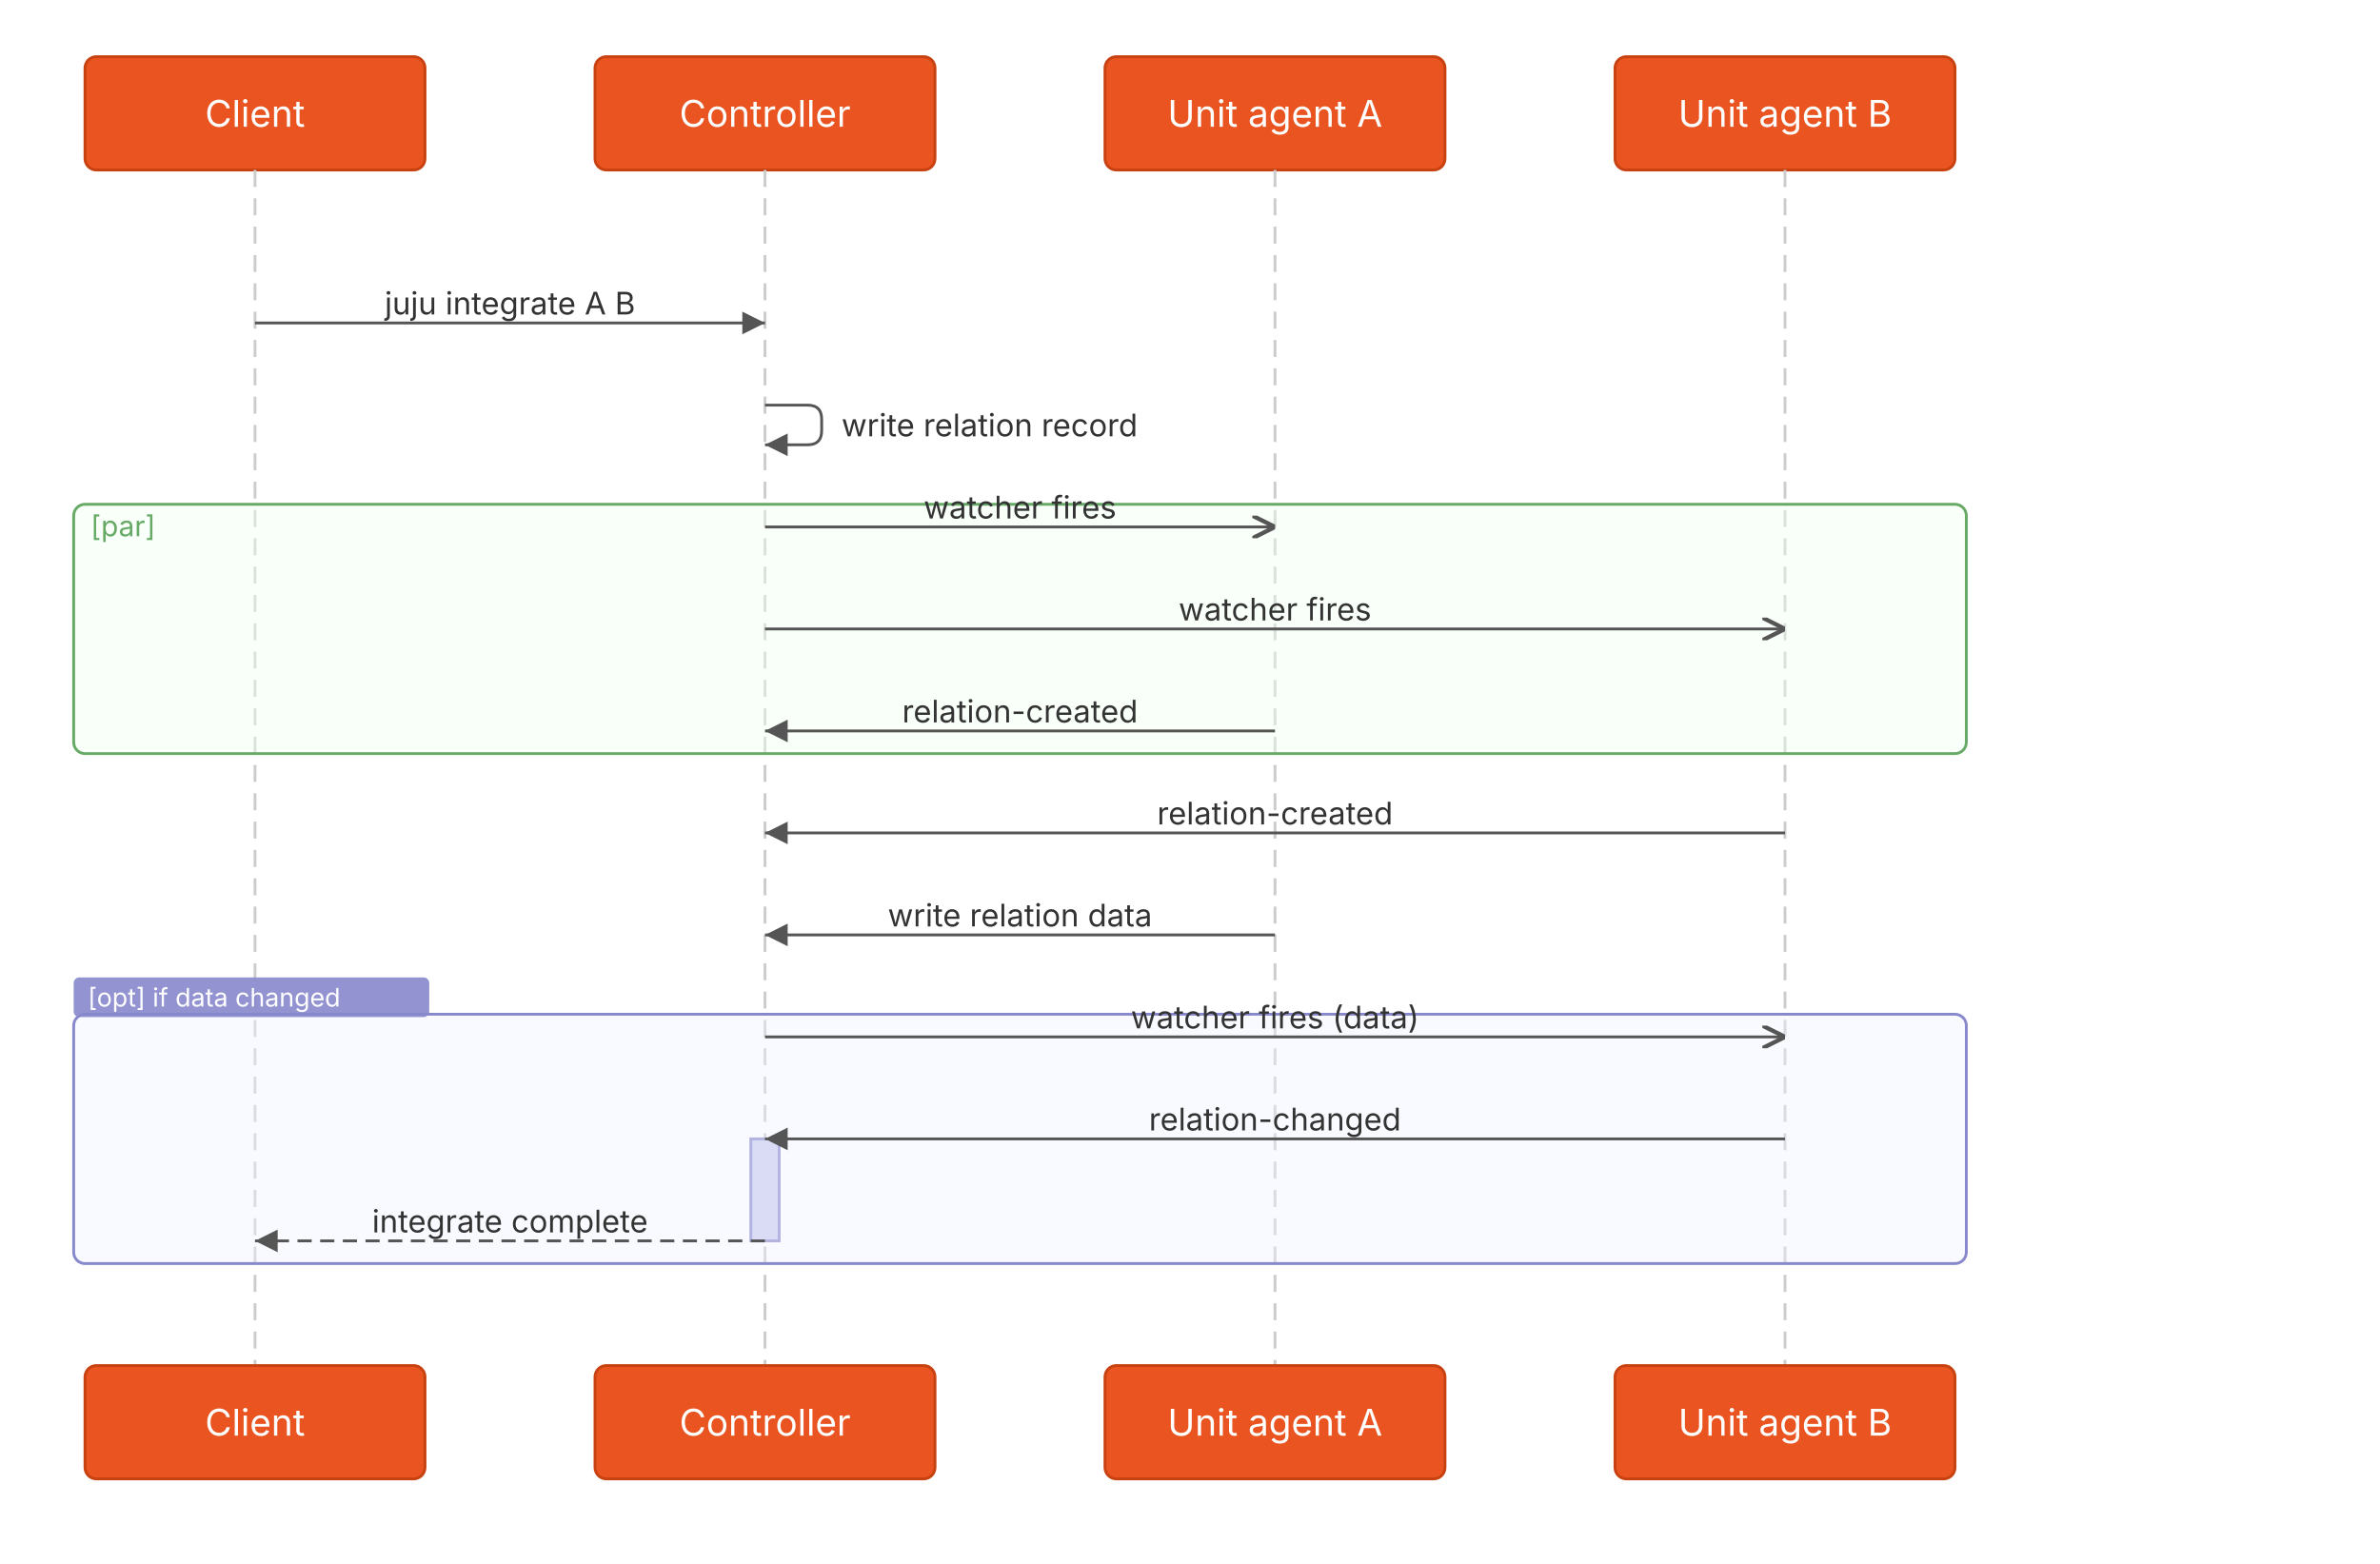
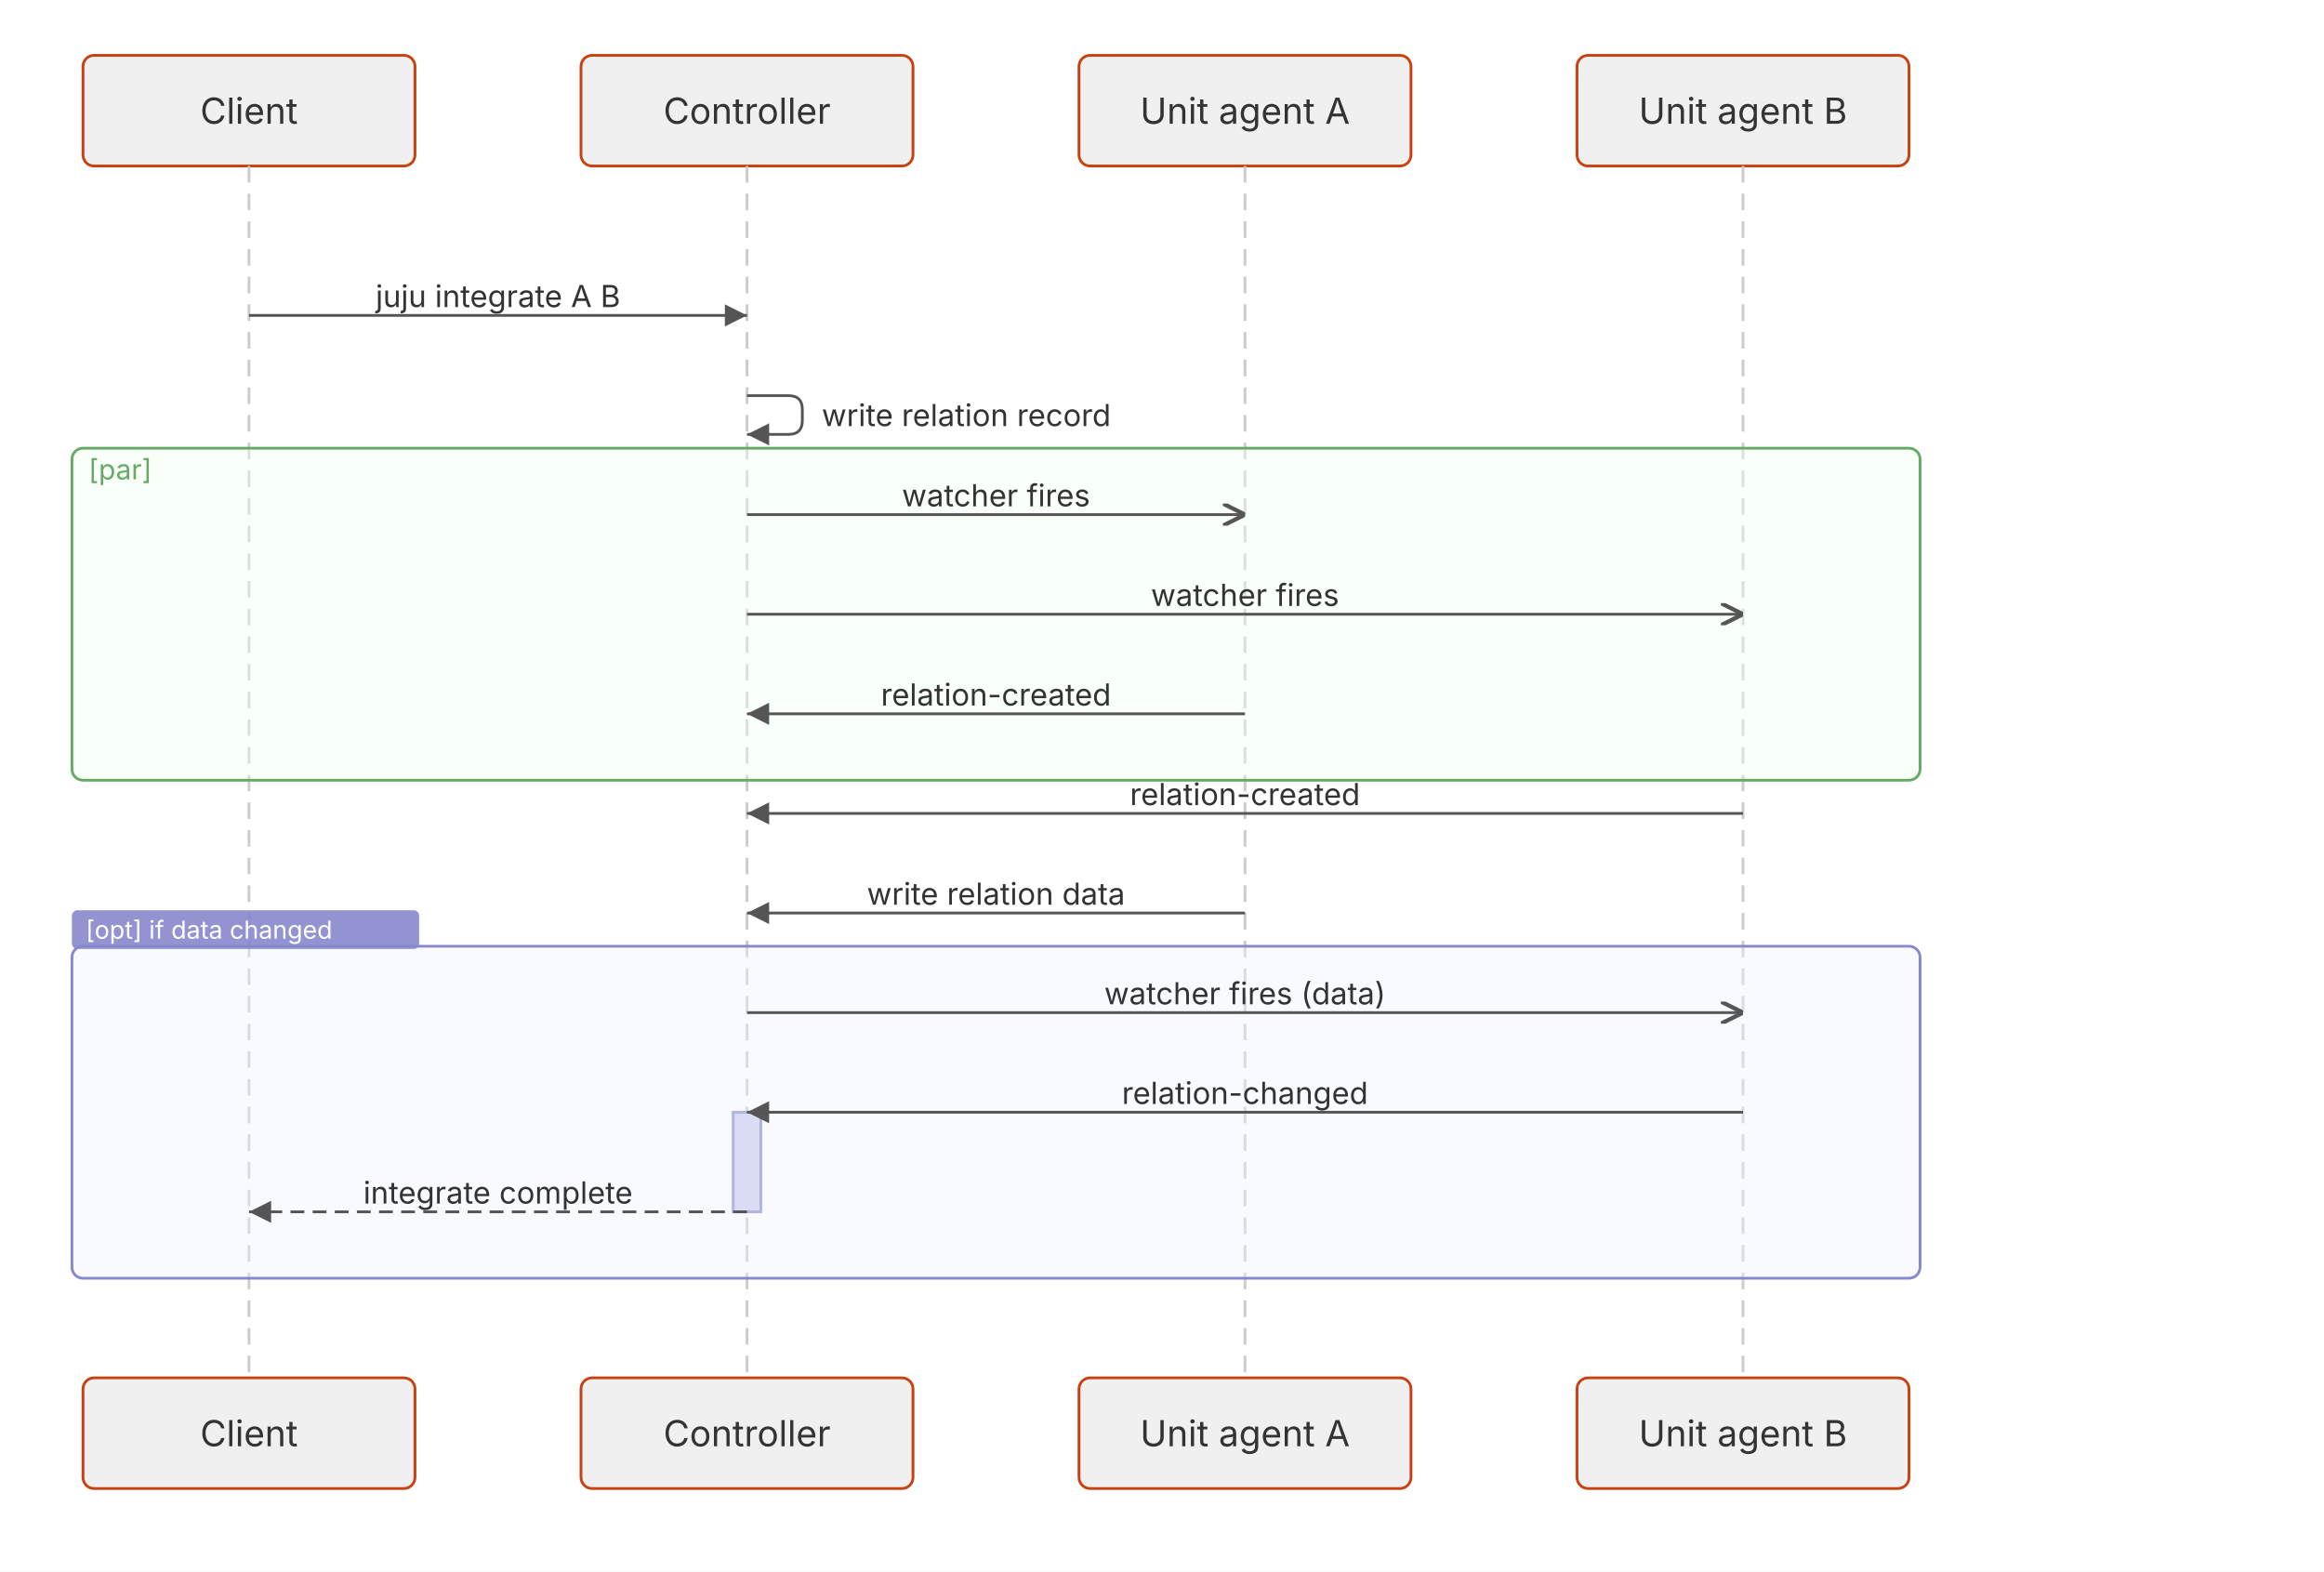
- <svg xmlns="http://www.w3.org/2000/svg" width="840" height="552" viewBox="0 0 840 552">
+ <svg xmlns="http://www.w3.org/2000/svg" width="840" height="568" viewBox="0 0 840 568">
  <defs>
    <marker markerWidth="8" markerHeight="8" viewBox="0 0 8 8" orient="auto" id="seq-arrow" refX="8" refY="4.0">
      <path d="M0,0 L8,4.0 L0,8 Z" fill="#555555" />
    </marker>
    <marker markerWidth="8" markerHeight="8" viewBox="0 0 8 8" orient="auto" id="seq-arrow-open" refX="8" refY="4.0">
      <path d="M0,0 L8,4.0 L0,8" fill="none" stroke="#555555" stroke-width="1.5" />
    </marker>
  </defs>
-   <rect x="0" y="0" width="840" height="552" fill="#FFFFFF" />
+   <rect x="0" y="0" width="840" height="568" fill="#FFFFFF" />
  <g>
-     <rect x="30.0" y="20" width="120" height="40" fill="#E95420" stroke="#C74210" stroke-width="1" rx="4" ry="4" />
-     <text x="90.0" y="40.0" font-size="13" font-family="'Ubuntu Sans', Ubuntu, system-ui, -apple-system, sans-serif" fill="#FFFFFF" text-anchor="middle" dominant-baseline="central">Client</text>
-     <rect x="210.0" y="20" width="120" height="40" fill="#E95420" stroke="#C74210" stroke-width="1" rx="4" ry="4" />
-     <text x="270.0" y="40.0" font-size="13" font-family="'Ubuntu Sans', Ubuntu, system-ui, -apple-system, sans-serif" fill="#FFFFFF" text-anchor="middle" dominant-baseline="central">Controller</text>
-     <rect x="390.0" y="20" width="120" height="40" fill="#E95420" stroke="#C74210" stroke-width="1" rx="4" ry="4" />
-     <text x="450.0" y="40.0" font-size="13" font-family="'Ubuntu Sans', Ubuntu, system-ui, -apple-system, sans-serif" fill="#FFFFFF" text-anchor="middle" dominant-baseline="central">Unit agent A</text>
-     <rect x="570.0" y="20" width="120" height="40" fill="#E95420" stroke="#C74210" stroke-width="1" rx="4" ry="4" />
-     <text x="630.0" y="40.0" font-size="13" font-family="'Ubuntu Sans', Ubuntu, system-ui, -apple-system, sans-serif" fill="#FFFFFF" text-anchor="middle" dominant-baseline="central">Unit agent B</text>
-     <path d="M90.0,60 L90.0,482" stroke="#CCCCCC" stroke-width="1" stroke-dasharray="6,4" />
-     <path d="M270.0,60 L270.0,482" stroke="#CCCCCC" stroke-width="1" stroke-dasharray="6,4" />
-     <path d="M450.0,60 L450.0,482" stroke="#CCCCCC" stroke-width="1" stroke-dasharray="6,4" />
-     <path d="M630.0,60 L630.0,482" stroke="#CCCCCC" stroke-width="1" stroke-dasharray="6,4" />
+     <rect x="30.0" y="20" width="120" height="40" fill="#F0F0F0" stroke="#C74210" stroke-width="1" rx="4" ry="4" />
+     <text x="90.0" y="40.0" font-size="13" font-family="'Ubuntu Sans', Ubuntu, system-ui, -apple-system, sans-serif" fill="#333333" text-anchor="middle" dominant-baseline="central">Client</text>
+     <rect x="210.0" y="20" width="120" height="40" fill="#F0F0F0" stroke="#C74210" stroke-width="1" rx="4" ry="4" />
+     <text x="270.0" y="40.0" font-size="13" font-family="'Ubuntu Sans', Ubuntu, system-ui, -apple-system, sans-serif" fill="#333333" text-anchor="middle" dominant-baseline="central">Controller</text>
+     <rect x="390.0" y="20" width="120" height="40" fill="#F0F0F0" stroke="#C74210" stroke-width="1" rx="4" ry="4" />
+     <text x="450.0" y="40.0" font-size="13" font-family="'Ubuntu Sans', Ubuntu, system-ui, -apple-system, sans-serif" fill="#333333" text-anchor="middle" dominant-baseline="central">Unit agent A</text>
+     <rect x="570.0" y="20" width="120" height="40" fill="#F0F0F0" stroke="#C74210" stroke-width="1" rx="4" ry="4" />
+     <text x="630.0" y="40.0" font-size="13" font-family="'Ubuntu Sans', Ubuntu, system-ui, -apple-system, sans-serif" fill="#333333" text-anchor="middle" dominant-baseline="central">Unit agent B</text>
+     <path d="M90.0,60 L90.0,498" stroke="#CCCCCC" stroke-width="1" stroke-dasharray="6,4" />
+     <path d="M270.0,60 L270.0,498" stroke="#CCCCCC" stroke-width="1" stroke-dasharray="6,4" />
+     <path d="M450.0,60 L450.0,498" stroke="#CCCCCC" stroke-width="1" stroke-dasharray="6,4" />
+     <path d="M630.0,60 L630.0,498" stroke="#CCCCCC" stroke-width="1" stroke-dasharray="6,4" />
    <g>
      <rect x="265.0" y="402" width="10" height="36" fill="#CCCCEE" stroke="#8888CC" stroke-width="1" />
    </g>
    <g>
      <path d="M90.0,114 L270.0,114" stroke="#555555" stroke-width="1" marker-end="url(#seq-arrow)" />
      <text x="180.0" y="107" font-size="11" font-family="'Ubuntu Sans', Ubuntu, system-ui, -apple-system, sans-serif" fill="#333333" text-anchor="middle" dominant-baseline="central">juju integrate A B</text>
      <path d="M 270.0,143.0 L 285.0,143.0 Q 290.0,143.0 290.0,148.0 L 290.0,152.0 Q 290.0,157.0 285.0,157.0 L 270.0,157.0" fill="none" stroke="#555555" stroke-width="1" marker-end="url(#seq-arrow)" />
      <rect x="294.0" y="142" width="132" height="16" fill="#FFFFFF" stroke="none" />
      <text x="297.0" y="150" font-size="11" font-family="'Ubuntu Sans', Ubuntu, system-ui, -apple-system, sans-serif" fill="#333333" text-anchor="start" dominant-baseline="central">write relation record</text>
-       <rect x="26.0" y="178" width="668.0" height="88" fill="#F0FFF0" stroke="#66AA66" stroke-width="1" rx="4" ry="4" fill-opacity="0.4" />
-       <text x="32.0" y="182" font-size="10" font-family="'Ubuntu Sans', Ubuntu, system-ui, -apple-system, sans-serif" fill="#66AA66" dominant-baseline="hanging">[par]</text>
+       <rect x="26.0" y="162" width="668.0" height="120" fill="#F0FFF0" stroke="#66AA66" stroke-width="1" rx="4" ry="4" fill-opacity="0.4" />
+       <text x="32.0" y="166" font-size="10" font-family="'Ubuntu Sans', Ubuntu, system-ui, -apple-system, sans-serif" fill="#66AA66" dominant-baseline="hanging">[par]</text>
      <path d="M270.0,186 L450.0,186" stroke="#555555" stroke-width="1" marker-end="url(#seq-arrow-open)" />
      <text x="360.0" y="179" font-size="11" font-family="'Ubuntu Sans', Ubuntu, system-ui, -apple-system, sans-serif" fill="#333333" text-anchor="middle" dominant-baseline="central">watcher fires</text>
      <path d="M270.0,222 L630.0,222" stroke="#555555" stroke-width="1" marker-end="url(#seq-arrow-open)" />
      <text x="450.0" y="215" font-size="11" font-family="'Ubuntu Sans', Ubuntu, system-ui, -apple-system, sans-serif" fill="#333333" text-anchor="middle" dominant-baseline="central">watcher fires</text>
      <path d="M450.0,258 L270.0,258" stroke="#555555" stroke-width="1" marker-end="url(#seq-arrow)" />
      <text x="360.0" y="251" font-size="11" font-family="'Ubuntu Sans', Ubuntu, system-ui, -apple-system, sans-serif" fill="#333333" text-anchor="middle" dominant-baseline="central">relation-created</text>
      <path d="M630.0,294 L270.0,294" stroke="#555555" stroke-width="1" marker-end="url(#seq-arrow)" />
      <text x="450.0" y="287" font-size="11" font-family="'Ubuntu Sans', Ubuntu, system-ui, -apple-system, sans-serif" fill="#333333" text-anchor="middle" dominant-baseline="central">relation-created</text>
      <path d="M450.0,330 L270.0,330" stroke="#555555" stroke-width="1" marker-end="url(#seq-arrow)" />
      <text x="360.0" y="323" font-size="11" font-family="'Ubuntu Sans', Ubuntu, system-ui, -apple-system, sans-serif" fill="#333333" text-anchor="middle" dominant-baseline="central">write relation data</text>
-       <rect x="26.0" y="358" width="668.0" height="88" fill="#F0F4FF" stroke="#8888CC" stroke-width="1" rx="4" ry="4" fill-opacity="0.4" />
-       <rect x="26.0" y="345" width="125.5" height="14" fill="#8888CC" stroke="none" rx="2" ry="2" fill-opacity="0.9" />
-       <text x="31.0" y="352.0" font-size="9" font-family="'Ubuntu Sans', Ubuntu, system-ui, -apple-system, sans-serif" fill="#FFFFFF" dominant-baseline="central">[opt] if data changed</text>
+       <rect x="26.0" y="342" width="668.0" height="120" fill="#F0F4FF" stroke="#8888CC" stroke-width="1" rx="4" ry="4" fill-opacity="0.4" />
+       <rect x="26.0" y="329" width="125.5" height="14" fill="#8888CC" stroke="none" rx="2" ry="2" fill-opacity="0.9" />
+       <text x="31.0" y="336.0" font-size="9" font-family="'Ubuntu Sans', Ubuntu, system-ui, -apple-system, sans-serif" fill="#FFFFFF" dominant-baseline="central">[opt] if data changed</text>
      <path d="M270.0,366 L630.0,366" stroke="#555555" stroke-width="1" marker-end="url(#seq-arrow-open)" />
      <text x="450.0" y="359" font-size="11" font-family="'Ubuntu Sans', Ubuntu, system-ui, -apple-system, sans-serif" fill="#333333" text-anchor="middle" dominant-baseline="central">watcher fires (data)</text>
      <path d="M630.0,402 L270.0,402" stroke="#555555" stroke-width="1" marker-end="url(#seq-arrow)" />
      <text x="450.0" y="395" font-size="11" font-family="'Ubuntu Sans', Ubuntu, system-ui, -apple-system, sans-serif" fill="#333333" text-anchor="middle" dominant-baseline="central">relation-changed</text>
      <path d="M270.0,438 L90.0,438" stroke="#555555" stroke-width="1" marker-end="url(#seq-arrow)" stroke-dasharray="5,3" />
      <text x="180.0" y="431" font-size="11" font-family="'Ubuntu Sans', Ubuntu, system-ui, -apple-system, sans-serif" fill="#333333" text-anchor="middle" dominant-baseline="central">integrate complete</text>
    </g>
-     <rect x="30.0" y="482" width="120" height="40" fill="#E95420" stroke="#C74210" stroke-width="1" rx="4" ry="4" />
-     <text x="90.0" y="502.0" font-size="13" font-family="'Ubuntu Sans', Ubuntu, system-ui, -apple-system, sans-serif" fill="#FFFFFF" text-anchor="middle" dominant-baseline="central">Client</text>
-     <rect x="210.0" y="482" width="120" height="40" fill="#E95420" stroke="#C74210" stroke-width="1" rx="4" ry="4" />
-     <text x="270.0" y="502.0" font-size="13" font-family="'Ubuntu Sans', Ubuntu, system-ui, -apple-system, sans-serif" fill="#FFFFFF" text-anchor="middle" dominant-baseline="central">Controller</text>
-     <rect x="390.0" y="482" width="120" height="40" fill="#E95420" stroke="#C74210" stroke-width="1" rx="4" ry="4" />
-     <text x="450.0" y="502.0" font-size="13" font-family="'Ubuntu Sans', Ubuntu, system-ui, -apple-system, sans-serif" fill="#FFFFFF" text-anchor="middle" dominant-baseline="central">Unit agent A</text>
-     <rect x="570.0" y="482" width="120" height="40" fill="#E95420" stroke="#C74210" stroke-width="1" rx="4" ry="4" />
-     <text x="630.0" y="502.0" font-size="13" font-family="'Ubuntu Sans', Ubuntu, system-ui, -apple-system, sans-serif" fill="#FFFFFF" text-anchor="middle" dominant-baseline="central">Unit agent B</text>
+     <rect x="30.0" y="498" width="120" height="40" fill="#F0F0F0" stroke="#C74210" stroke-width="1" rx="4" ry="4" />
+     <text x="90.0" y="518.0" font-size="13" font-family="'Ubuntu Sans', Ubuntu, system-ui, -apple-system, sans-serif" fill="#333333" text-anchor="middle" dominant-baseline="central">Client</text>
+     <rect x="210.0" y="498" width="120" height="40" fill="#F0F0F0" stroke="#C74210" stroke-width="1" rx="4" ry="4" />
+     <text x="270.0" y="518.0" font-size="13" font-family="'Ubuntu Sans', Ubuntu, system-ui, -apple-system, sans-serif" fill="#333333" text-anchor="middle" dominant-baseline="central">Controller</text>
+     <rect x="390.0" y="498" width="120" height="40" fill="#F0F0F0" stroke="#C74210" stroke-width="1" rx="4" ry="4" />
+     <text x="450.0" y="518.0" font-size="13" font-family="'Ubuntu Sans', Ubuntu, system-ui, -apple-system, sans-serif" fill="#333333" text-anchor="middle" dominant-baseline="central">Unit agent A</text>
+     <rect x="570.0" y="498" width="120" height="40" fill="#F0F0F0" stroke="#C74210" stroke-width="1" rx="4" ry="4" />
+     <text x="630.0" y="518.0" font-size="13" font-family="'Ubuntu Sans', Ubuntu, system-ui, -apple-system, sans-serif" fill="#333333" text-anchor="middle" dominant-baseline="central">Unit agent B</text>
  </g>
</svg>
